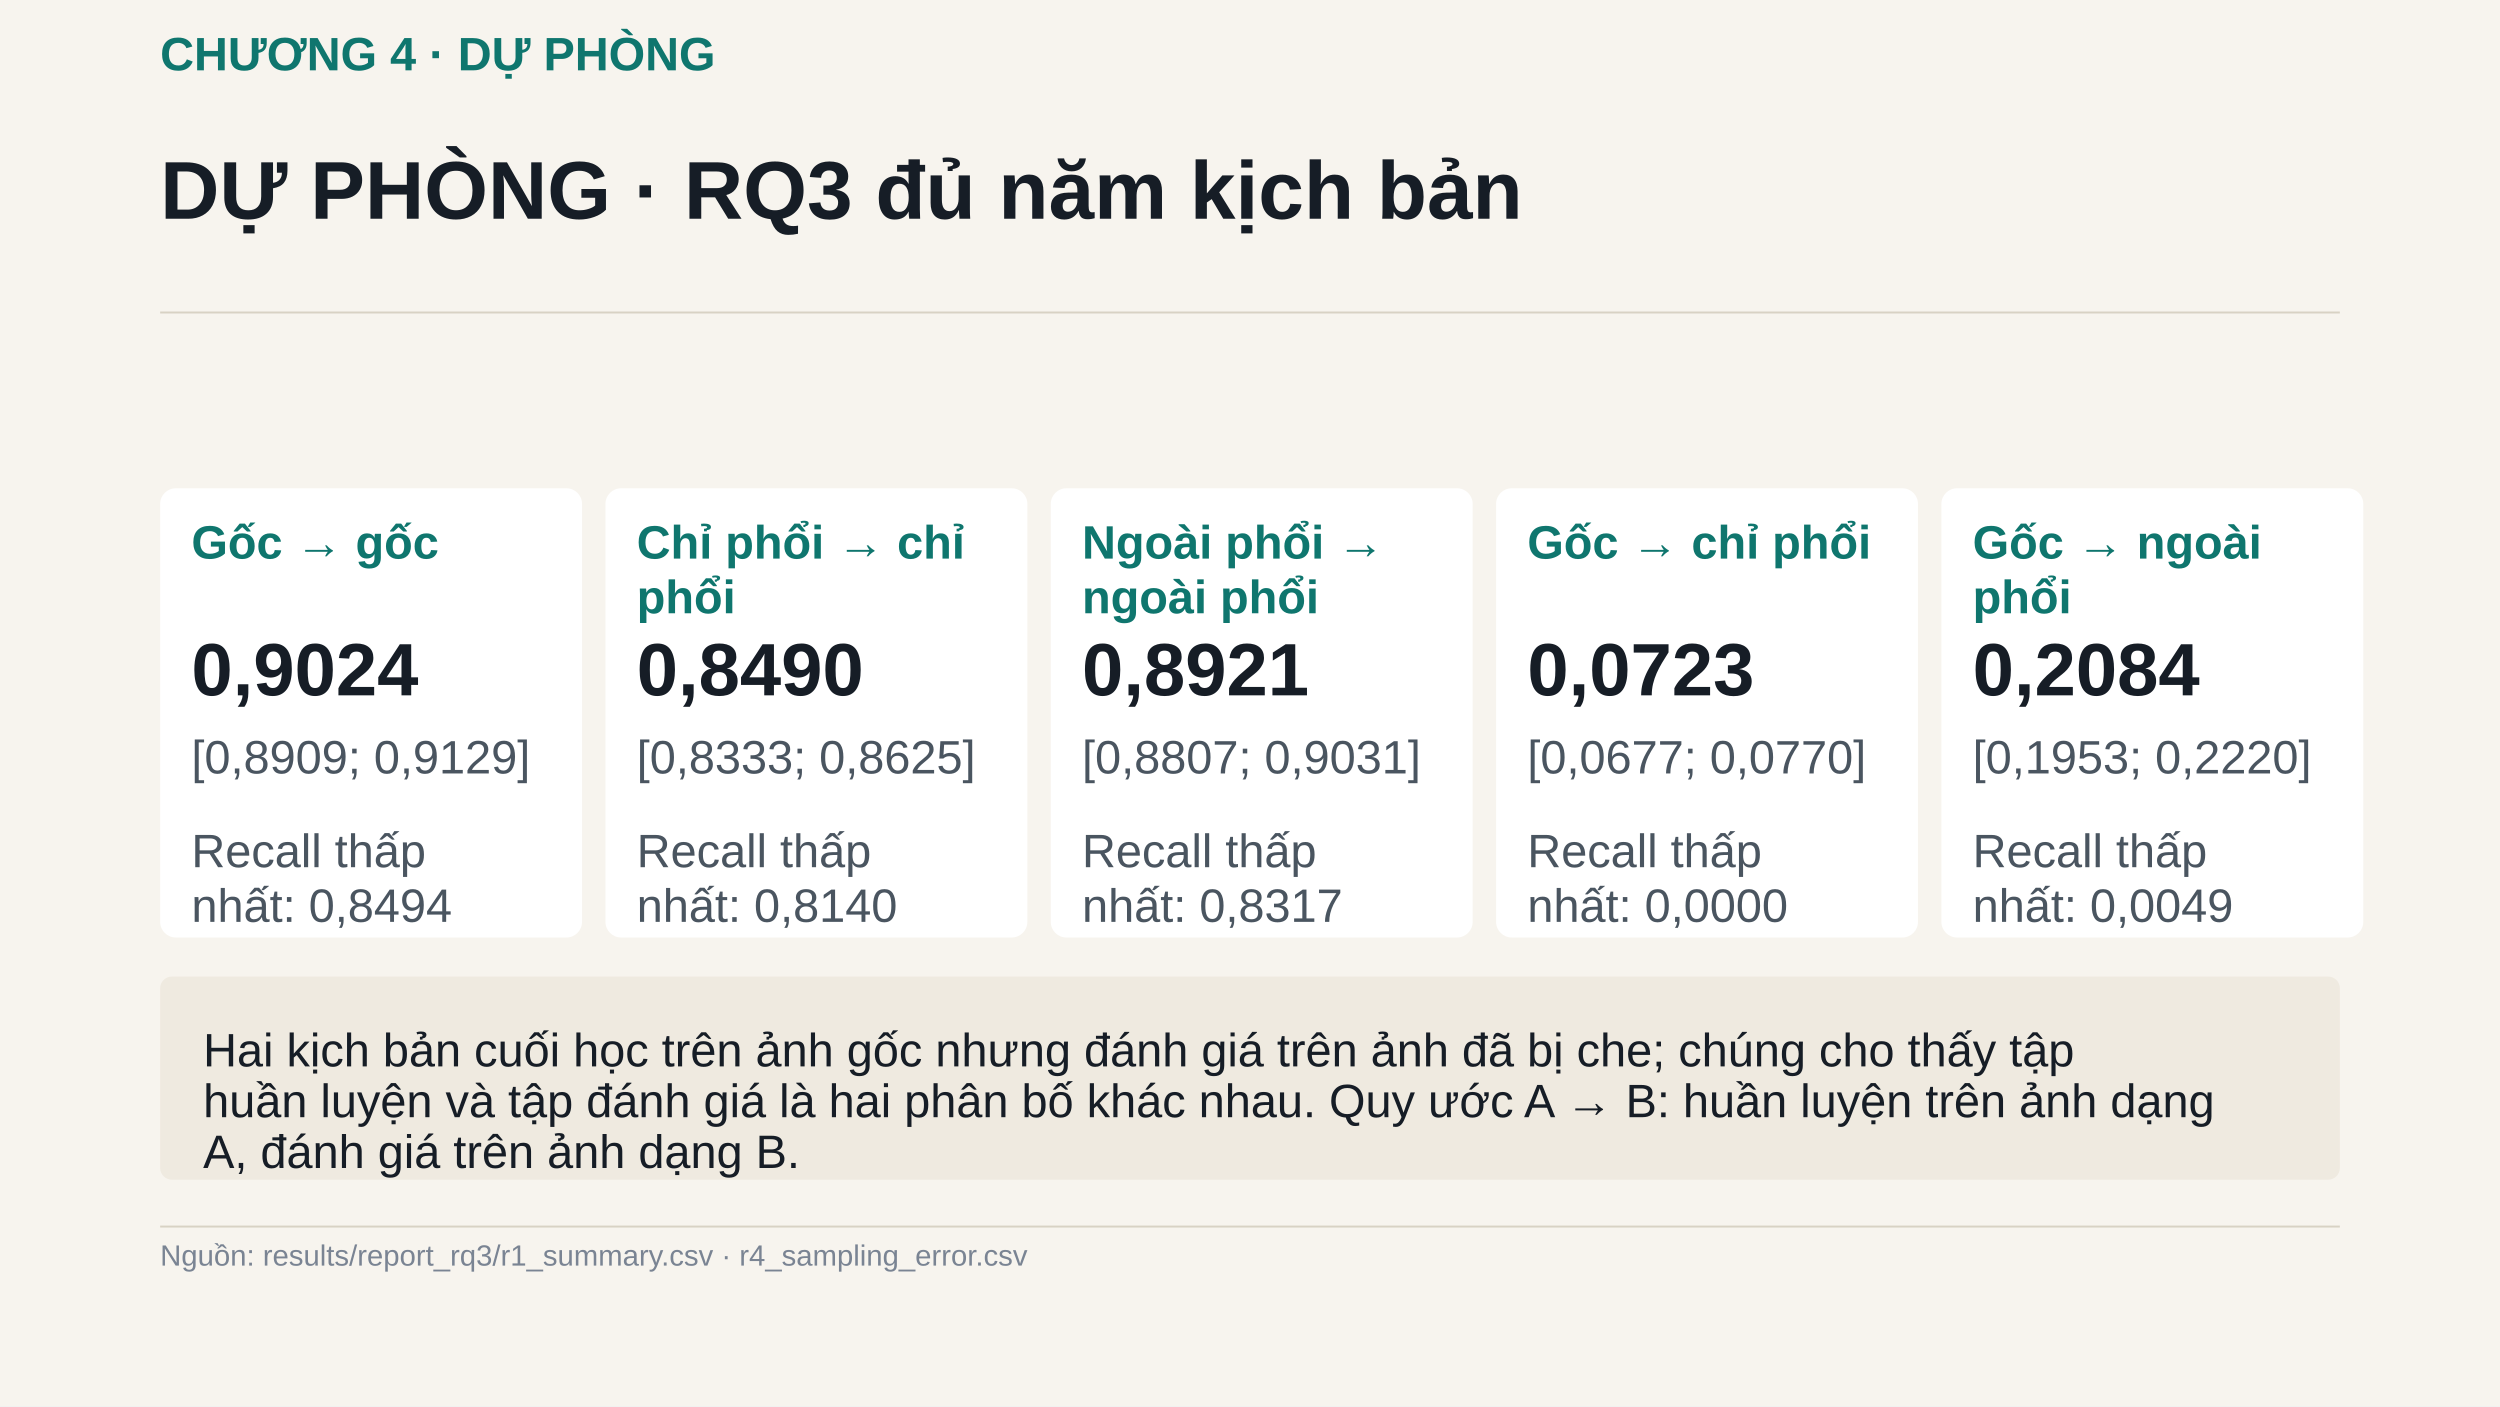
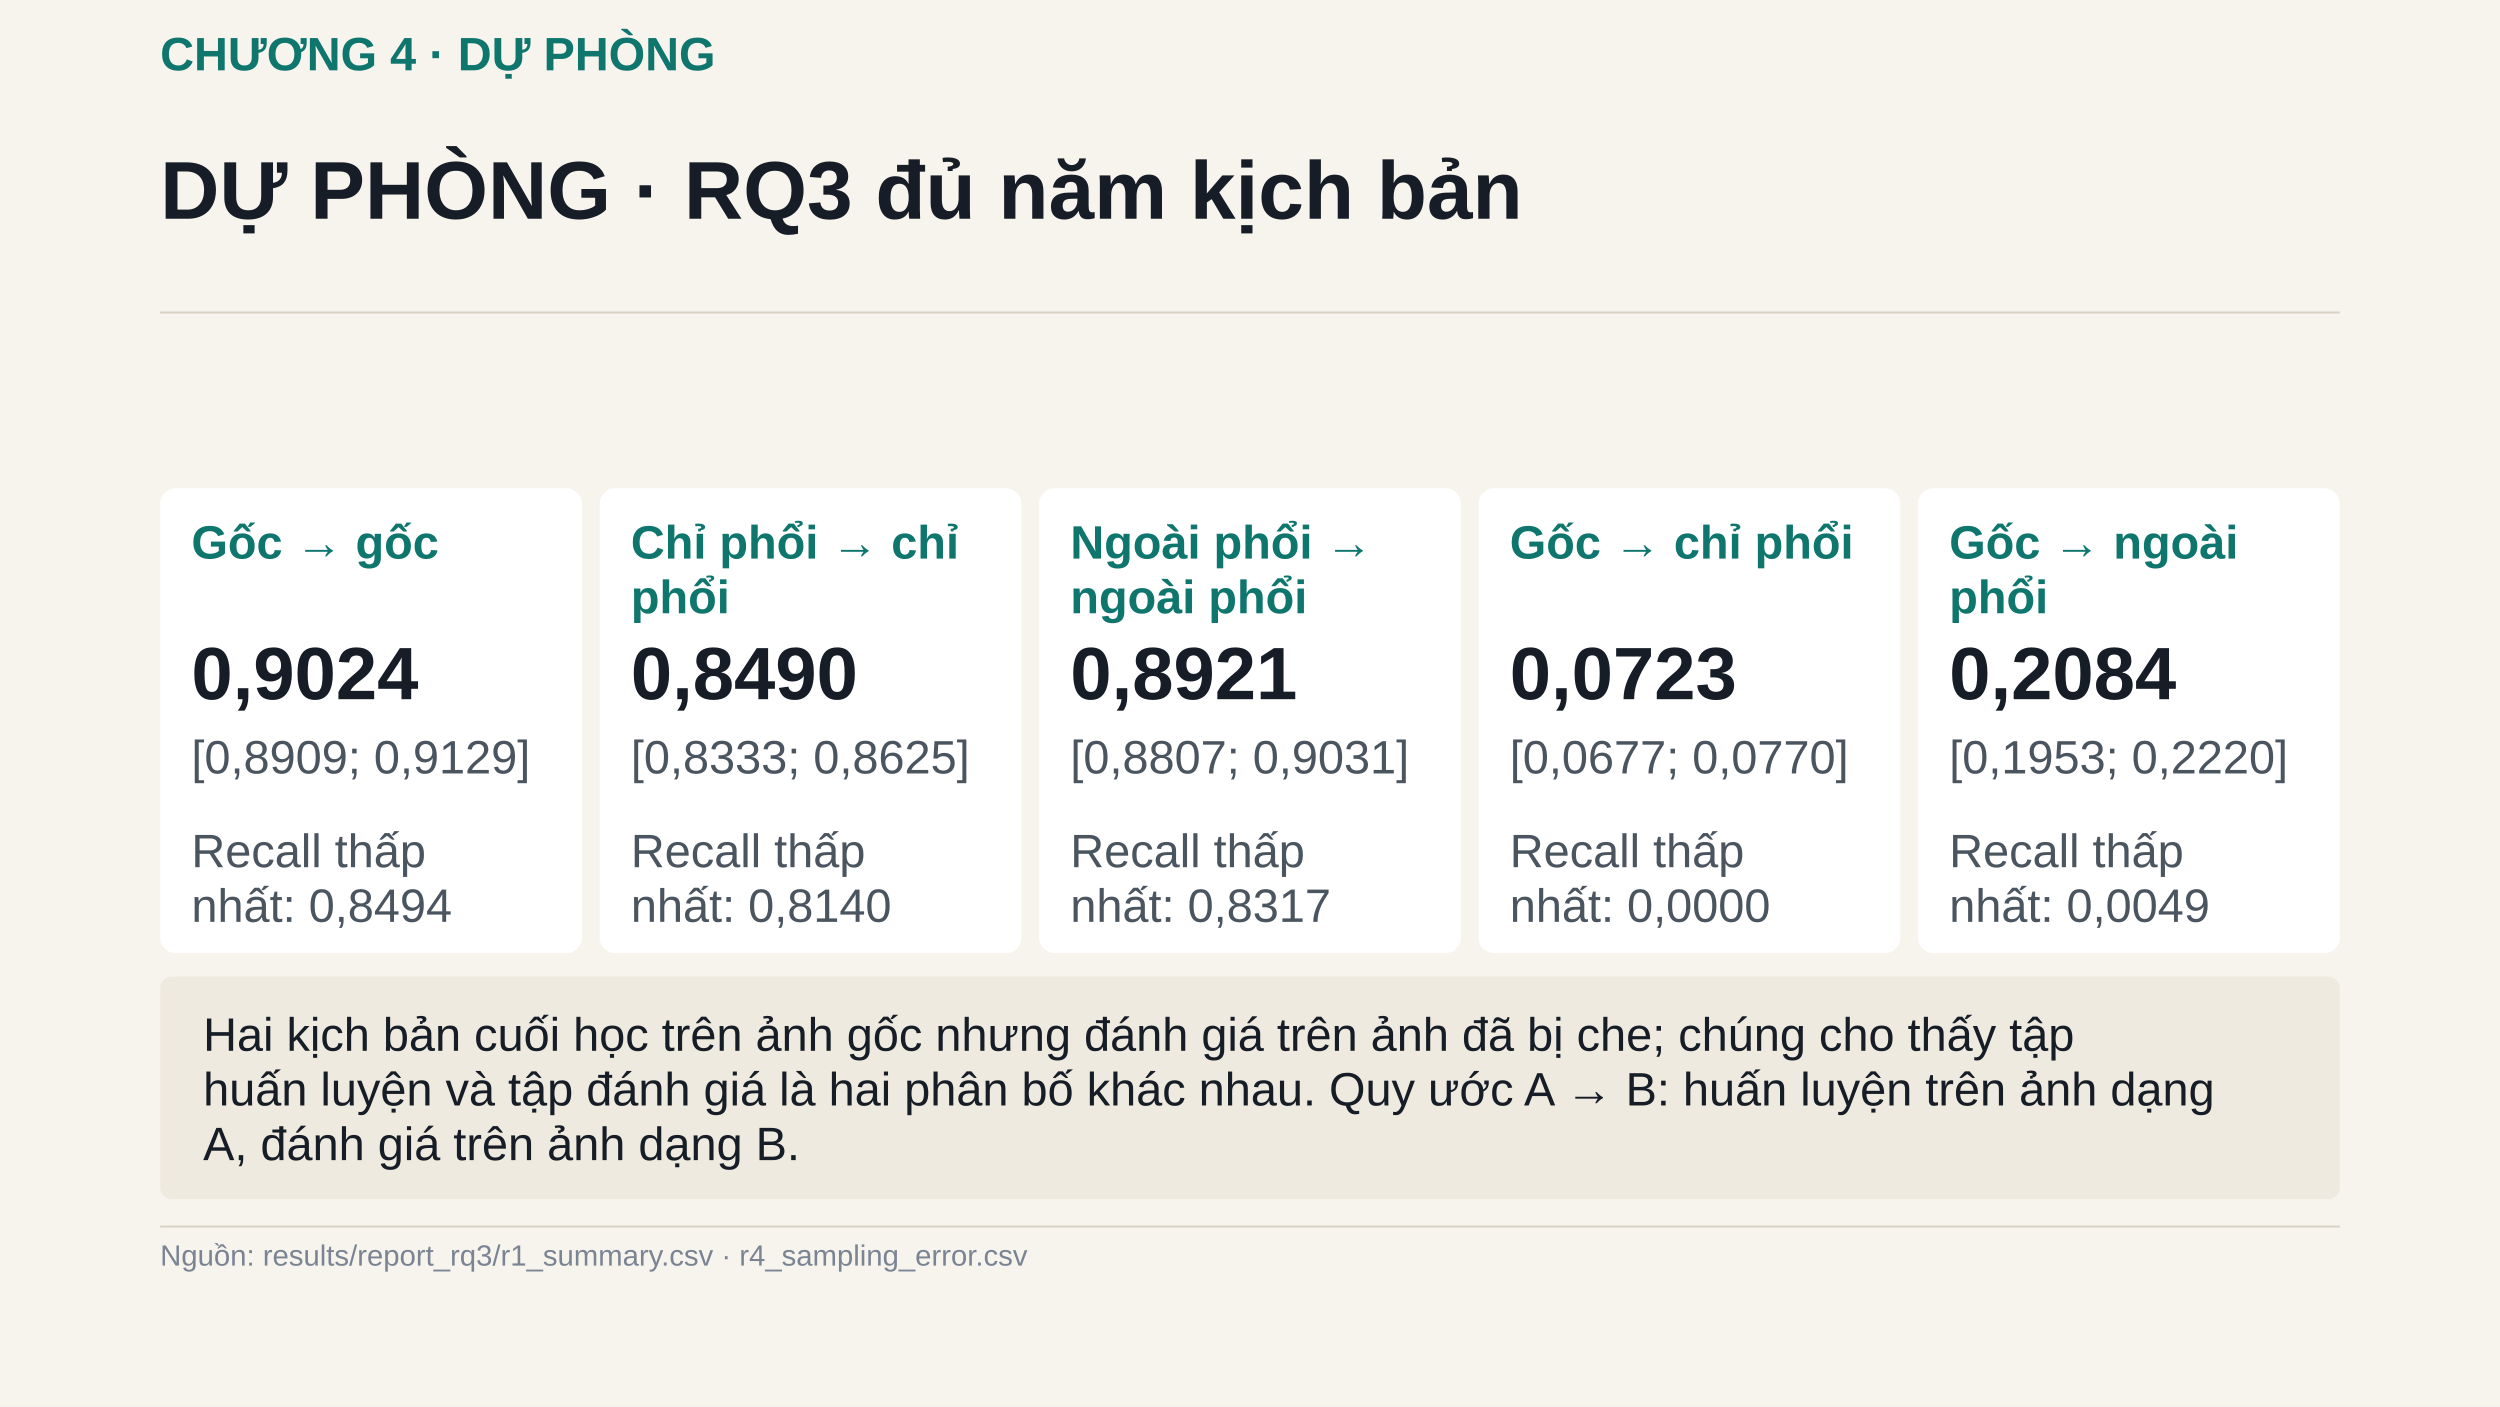
<svg xmlns="http://www.w3.org/2000/svg" width="1280" height="720" viewBox="0 0 1280 720" lang="vi-VN" font-family="Segoe UI, Arial, sans-serif" data-pptx-master="cxr_content_master" data-pptx-master-name="Nội dung CXR" data-pptx-layout="appendix" data-pptx-layout-name="Dự phòng">
  <rect id="master-background" x="0" y="0" width="1280" height="720" fill="#F7F4EE" data-pptx-layer="master" data-pptx-editable="false" />
  <line id="master-header-rule" x1="82" y1="160" x2="1198" y2="160" stroke="#D8D2C4" stroke-width="1" data-pptx-layer="master" data-pptx-editable="false" />
  <line id="master-footer-rule" x1="82" y1="628" x2="1198" y2="628" stroke="#D8D2C4" stroke-width="1" data-pptx-layer="master" data-pptx-editable="false" />
  <g id="b3-kicker" data-pptx-bounds="82 14 309 31">
    <text id="b3-kicker-text" x="82" y="36" font-size="24" fill="#0F766E" font-weight="700">
      <tspan x="82" y="36" fill="#0F766E" font-size="24">CHƯƠNG 4 · DỰ PHÒNG</tspan>
    </text>
  </g>
  <g id="title-slot" data-pptx-placeholder="title" data-pptx-idx="0" data-pptx-bounds="82 57 1116 97">
    <text id="b3-title-slot-carrier" x="82" y="112" font-size="42" fill="#161D26" data-pptx-carrier="true" font-weight="700">
      <tspan x="82">DỰ PHÒNG · RQ3 đủ năm kịch bản</tspan>
    </text>
  </g>
-   <g id="b3-sc0" data-pptx-bounds="82 250 216 230">
-     <rect id="b3-sc0-card" x="82" y="250" width="216" height="230" fill="#FFFFFF" rx="8" />
+   <g id="b3-sc0" data-pptx-bounds="82 250 216 238">
+     <rect id="b3-sc0-card" x="82" y="250" width="216" height="238" fill="#FFFFFF" rx="8" />
    <g id="b3-sc0-name" data-pptx-bounds="98 264 121 31">
      <text id="b3-sc0-name-text" x="98" y="286" font-size="24" fill="#0F766E" font-weight="700">
        <tspan x="98" y="286" fill="#0F766E" font-size="24">Gốc → gốc</tspan>
      </text>
    </g>
-     <g id="b3-sc0-val" data-pptx-bounds="98 322 128 49">
-       <text id="b3-sc0-val-text" x="98" y="356" font-size="38" fill="#161D26" font-weight="700">
-         <tspan x="98" y="356" fill="#161D26" font-size="38">0,9024</tspan>
+     <g id="b3-sc0-val" data-pptx-bounds="98 324 128 49">
+       <text id="b3-sc0-val-text" x="98" y="358" font-size="38" fill="#161D26" font-weight="700">
+         <tspan x="98" y="358" fill="#161D26" font-size="38">0,9024</tspan>
      </text>
    </g>
    <g id="b3-sc0-ci" data-pptx-bounds="98 374 178 31">
      <text id="b3-sc0-ci-text" x="98" y="396" font-size="24" fill="#4A5560">
        <tspan x="98" y="396" fill="#4A5560" font-size="24">[0,8909; 0,9129]</tspan>
      </text>
    </g>
    <g id="b3-sc0-recall" data-pptx-bounds="98 422 186 59">
      <text id="b3-sc0-recall-text" x="98" y="444" font-size="24" fill="#4A5560">
        <tspan x="98" y="444" fill="#4A5560" font-size="24">Recall thấp</tspan>
        <tspan x="98" y="472" fill="#4A5560" font-size="24">nhất: 0,8494</tspan>
      </text>
    </g>
  </g>
-   <g id="b3-sc1" data-pptx-bounds="310 250 216 230">
-     <rect id="b3-sc1-card" x="310" y="250" width="216" height="230" fill="#FFFFFF" rx="8" />
-     <g id="b3-sc1-name" data-pptx-bounds="326 264 186 59">
-       <text id="b3-sc1-name-text" x="326" y="286" font-size="24" fill="#0F766E" font-weight="700">
-         <tspan x="326" y="286" fill="#0F766E" font-size="24">Chỉ phổi → chỉ</tspan>
-         <tspan x="326" y="314" fill="#0F766E" font-size="24">phổi</tspan>
+   <g id="b3-sc1" data-pptx-bounds="307 250 216 238">
+     <rect id="b3-sc1-card" x="307" y="250" width="216" height="238" fill="#FFFFFF" rx="8" />
+     <g id="b3-sc1-name" data-pptx-bounds="323 264 186 59">
+       <text id="b3-sc1-name-text" x="323" y="286" font-size="24" fill="#0F766E" font-weight="700">
+         <tspan x="323" y="286" fill="#0F766E" font-size="24">Chỉ phổi → chỉ</tspan>
+         <tspan x="323" y="314" fill="#0F766E" font-size="24">phổi</tspan>
      </text>
    </g>
-     <g id="b3-sc1-val" data-pptx-bounds="326 322 128 49">
-       <text id="b3-sc1-val-text" x="326" y="356" font-size="38" fill="#161D26" font-weight="700">
-         <tspan x="326" y="356" fill="#161D26" font-size="38">0,8490</tspan>
+     <g id="b3-sc1-val" data-pptx-bounds="323 324 128 49">
+       <text id="b3-sc1-val-text" x="323" y="358" font-size="38" fill="#161D26" font-weight="700">
+         <tspan x="323" y="358" fill="#161D26" font-size="38">0,8490</tspan>
      </text>
    </g>
-     <g id="b3-sc1-ci" data-pptx-bounds="326 374 178 31">
-       <text id="b3-sc1-ci-text" x="326" y="396" font-size="24" fill="#4A5560">
-         <tspan x="326" y="396" fill="#4A5560" font-size="24">[0,8333; 0,8625]</tspan>
+     <g id="b3-sc1-ci" data-pptx-bounds="323 374 178 31">
+       <text id="b3-sc1-ci-text" x="323" y="396" font-size="24" fill="#4A5560">
+         <tspan x="323" y="396" fill="#4A5560" font-size="24">[0,8333; 0,8625]</tspan>
      </text>
    </g>
-     <g id="b3-sc1-recall" data-pptx-bounds="326 422 186 59">
-       <text id="b3-sc1-recall-text" x="326" y="444" font-size="24" fill="#4A5560">
-         <tspan x="326" y="444" fill="#4A5560" font-size="24">Recall thấp</tspan>
-         <tspan x="326" y="472" fill="#4A5560" font-size="24">nhất: 0,8140</tspan>
+     <g id="b3-sc1-recall" data-pptx-bounds="323 422 186 59">
+       <text id="b3-sc1-recall-text" x="323" y="444" font-size="24" fill="#4A5560">
+         <tspan x="323" y="444" fill="#4A5560" font-size="24">Recall thấp</tspan>
+         <tspan x="323" y="472" fill="#4A5560" font-size="24">nhất: 0,8140</tspan>
      </text>
    </g>
  </g>
-   <g id="b3-sc2" data-pptx-bounds="538 250 216 230">
-     <rect id="b3-sc2-card" x="538" y="250" width="216" height="230" fill="#FFFFFF" rx="8" />
-     <g id="b3-sc2-name" data-pptx-bounds="554 264 186 59">
-       <text id="b3-sc2-name-text" x="554" y="286" font-size="24" fill="#0F766E" font-weight="700">
-         <tspan x="554" y="286" fill="#0F766E" font-size="24">Ngoài phổi →</tspan>
-         <tspan x="554" y="314" fill="#0F766E" font-size="24">ngoài phổi</tspan>
+   <g id="b3-sc2" data-pptx-bounds="532 250 216 238">
+     <rect id="b3-sc2-card" x="532" y="250" width="216" height="238" fill="#FFFFFF" rx="8" />
+     <g id="b3-sc2-name" data-pptx-bounds="548 264 186 59">
+       <text id="b3-sc2-name-text" x="548" y="286" font-size="24" fill="#0F766E" font-weight="700">
+         <tspan x="548" y="286" fill="#0F766E" font-size="24">Ngoài phổi →</tspan>
+         <tspan x="548" y="314" fill="#0F766E" font-size="24">ngoài phổi</tspan>
      </text>
    </g>
-     <g id="b3-sc2-val" data-pptx-bounds="554 322 128 49">
-       <text id="b3-sc2-val-text" x="554" y="356" font-size="38" fill="#161D26" font-weight="700">
-         <tspan x="554" y="356" fill="#161D26" font-size="38">0,8921</tspan>
+     <g id="b3-sc2-val" data-pptx-bounds="548 324 128 49">
+       <text id="b3-sc2-val-text" x="548" y="358" font-size="38" fill="#161D26" font-weight="700">
+         <tspan x="548" y="358" fill="#161D26" font-size="38">0,8921</tspan>
      </text>
    </g>
-     <g id="b3-sc2-ci" data-pptx-bounds="554 374 178 31">
-       <text id="b3-sc2-ci-text" x="554" y="396" font-size="24" fill="#4A5560">
-         <tspan x="554" y="396" fill="#4A5560" font-size="24">[0,8807; 0,9031]</tspan>
+     <g id="b3-sc2-ci" data-pptx-bounds="548 374 178 31">
+       <text id="b3-sc2-ci-text" x="548" y="396" font-size="24" fill="#4A5560">
+         <tspan x="548" y="396" fill="#4A5560" font-size="24">[0,8807; 0,9031]</tspan>
      </text>
    </g>
-     <g id="b3-sc2-recall" data-pptx-bounds="554 422 186 59">
-       <text id="b3-sc2-recall-text" x="554" y="444" font-size="24" fill="#4A5560">
-         <tspan x="554" y="444" fill="#4A5560" font-size="24">Recall thấp</tspan>
-         <tspan x="554" y="472" fill="#4A5560" font-size="24">nhất: 0,8317</tspan>
+     <g id="b3-sc2-recall" data-pptx-bounds="548 422 186 59">
+       <text id="b3-sc2-recall-text" x="548" y="444" font-size="24" fill="#4A5560">
+         <tspan x="548" y="444" fill="#4A5560" font-size="24">Recall thấp</tspan>
+         <tspan x="548" y="472" fill="#4A5560" font-size="24">nhất: 0,8317</tspan>
      </text>
    </g>
  </g>
-   <g id="b3-sc3" data-pptx-bounds="766 250 216 230">
-     <rect id="b3-sc3-card" x="766" y="250" width="216" height="230" fill="#FFFFFF" rx="8" />
-     <g id="b3-sc3-name" data-pptx-bounds="782 264 173 31">
-       <text id="b3-sc3-name-text" x="782" y="286" font-size="24" fill="#0F766E" font-weight="700">
-         <tspan x="782" y="286" fill="#0F766E" font-size="24">Gốc → chỉ phổi</tspan>
+   <g id="b3-sc3" data-pptx-bounds="757 250 216 238">
+     <rect id="b3-sc3-card" x="757" y="250" width="216" height="238" fill="#FFFFFF" rx="8" />
+     <g id="b3-sc3-name" data-pptx-bounds="773 264 173 31">
+       <text id="b3-sc3-name-text" x="773" y="286" font-size="24" fill="#0F766E" font-weight="700">
+         <tspan x="773" y="286" fill="#0F766E" font-size="24">Gốc → chỉ phổi</tspan>
      </text>
    </g>
-     <g id="b3-sc3-val" data-pptx-bounds="782 322 128 49">
-       <text id="b3-sc3-val-text" x="782" y="356" font-size="38" fill="#161D26" font-weight="700">
-         <tspan x="782" y="356" fill="#161D26" font-size="38">0,0723</tspan>
+     <g id="b3-sc3-val" data-pptx-bounds="773 324 128 49">
+       <text id="b3-sc3-val-text" x="773" y="358" font-size="38" fill="#161D26" font-weight="700">
+         <tspan x="773" y="358" fill="#161D26" font-size="38">0,0723</tspan>
      </text>
    </g>
-     <g id="b3-sc3-ci" data-pptx-bounds="782 374 178 31">
-       <text id="b3-sc3-ci-text" x="782" y="396" font-size="24" fill="#4A5560">
-         <tspan x="782" y="396" fill="#4A5560" font-size="24">[0,0677; 0,0770]</tspan>
+     <g id="b3-sc3-ci" data-pptx-bounds="773 374 178 31">
+       <text id="b3-sc3-ci-text" x="773" y="396" font-size="24" fill="#4A5560">
+         <tspan x="773" y="396" fill="#4A5560" font-size="24">[0,0677; 0,0770]</tspan>
      </text>
    </g>
-     <g id="b3-sc3-recall" data-pptx-bounds="782 422 186 59">
-       <text id="b3-sc3-recall-text" x="782" y="444" font-size="24" fill="#4A5560">
-         <tspan x="782" y="444" fill="#4A5560" font-size="24">Recall thấp</tspan>
-         <tspan x="782" y="472" fill="#4A5560" font-size="24">nhất: 0,0000</tspan>
+     <g id="b3-sc3-recall" data-pptx-bounds="773 422 186 59">
+       <text id="b3-sc3-recall-text" x="773" y="444" font-size="24" fill="#4A5560">
+         <tspan x="773" y="444" fill="#4A5560" font-size="24">Recall thấp</tspan>
+         <tspan x="773" y="472" fill="#4A5560" font-size="24">nhất: 0,0000</tspan>
      </text>
    </g>
  </g>
-   <g id="b3-sc4" data-pptx-bounds="994 250 216 230">
-     <rect id="b3-sc4-card" x="994" y="250" width="216" height="230" fill="#FFFFFF" rx="8" />
-     <g id="b3-sc4-name" data-pptx-bounds="1010 264 186 59">
-       <text id="b3-sc4-name-text" x="1010" y="286" font-size="24" fill="#0F766E" font-weight="700">
-         <tspan x="1010" y="286" fill="#0F766E" font-size="24">Gốc → ngoài</tspan>
-         <tspan x="1010" y="314" fill="#0F766E" font-size="24">phổi</tspan>
+   <g id="b3-sc4" data-pptx-bounds="982 250 216 238">
+     <rect id="b3-sc4-card" x="982" y="250" width="216" height="238" fill="#FFFFFF" rx="8" />
+     <g id="b3-sc4-name" data-pptx-bounds="998 264 186 59">
+       <text id="b3-sc4-name-text" x="998" y="286" font-size="24" fill="#0F766E" font-weight="700">
+         <tspan x="998" y="286" fill="#0F766E" font-size="24">Gốc → ngoài</tspan>
+         <tspan x="998" y="314" fill="#0F766E" font-size="24">phổi</tspan>
      </text>
    </g>
-     <g id="b3-sc4-val" data-pptx-bounds="1010 322 128 49">
-       <text id="b3-sc4-val-text" x="1010" y="356" font-size="38" fill="#161D26" font-weight="700">
-         <tspan x="1010" y="356" fill="#161D26" font-size="38">0,2084</tspan>
+     <g id="b3-sc4-val" data-pptx-bounds="998 324 128 49">
+       <text id="b3-sc4-val-text" x="998" y="358" font-size="38" fill="#161D26" font-weight="700">
+         <tspan x="998" y="358" fill="#161D26" font-size="38">0,2084</tspan>
      </text>
    </g>
-     <g id="b3-sc4-ci" data-pptx-bounds="1010 374 178 31">
-       <text id="b3-sc4-ci-text" x="1010" y="396" font-size="24" fill="#4A5560">
-         <tspan x="1010" y="396" fill="#4A5560" font-size="24">[0,1953; 0,2220]</tspan>
+     <g id="b3-sc4-ci" data-pptx-bounds="998 374 178 31">
+       <text id="b3-sc4-ci-text" x="998" y="396" font-size="24" fill="#4A5560">
+         <tspan x="998" y="396" fill="#4A5560" font-size="24">[0,1953; 0,2220]</tspan>
      </text>
    </g>
-     <g id="b3-sc4-recall" data-pptx-bounds="1010 422 186 59">
-       <text id="b3-sc4-recall-text" x="1010" y="444" font-size="24" fill="#4A5560">
-         <tspan x="1010" y="444" fill="#4A5560" font-size="24">Recall thấp</tspan>
-         <tspan x="1010" y="472" fill="#4A5560" font-size="24">nhất: 0,0049</tspan>
+     <g id="b3-sc4-recall" data-pptx-bounds="998 422 186 59">
+       <text id="b3-sc4-recall-text" x="998" y="444" font-size="24" fill="#4A5560">
+         <tspan x="998" y="444" fill="#4A5560" font-size="24">Recall thấp</tspan>
+         <tspan x="998" y="472" fill="#4A5560" font-size="24">nhất: 0,0049</tspan>
      </text>
    </g>
  </g>
-   <g id="b3-note" data-pptx-bounds="82 500 1116 104">
-     <rect id="b3-note-card" x="82" y="500" width="1116" height="104" fill="#EFEAE0" rx="6" />
-     <g id="b3-note-text" data-pptx-bounds="104 524 1074 83">
-       <text id="b3-note-text-text" x="104" y="546" font-size="24" fill="#161D26">
-         <tspan x="104" y="546" fill="#161D26" font-size="24">Hai kịch bản cuối học trên ảnh gốc nhưng đánh giá trên ảnh đã bị che; chúng cho thấy tập</tspan>
-         <tspan x="104" y="572" fill="#161D26" font-size="24">huần luyện và tập đánh giá là hai phân bố khác nhau. Quy ước A → B: huần luyện trên ảnh dạng</tspan>
-         <tspan x="104" y="598" fill="#161D26" font-size="24">A, đánh giá trên ảnh dạng B.</tspan>
+   <g id="b3-note" data-pptx-bounds="82 500 1116 114">
+     <rect id="b3-note-card" x="82" y="500" width="1116" height="114" fill="#EFEAE0" rx="6" />
+     <g id="b3-note-text" data-pptx-bounds="104 516 1074 87">
+       <text id="b3-note-text-text" x="104" y="538" font-size="24" fill="#161D26">
+         <tspan x="104" y="538" fill="#161D26" font-size="24">Hai kịch bản cuối học trên ảnh gốc nhưng đánh giá trên ảnh đã bị che; chúng cho thấy tập</tspan>
+         <tspan x="104" y="566" fill="#161D26" font-size="24">huấn luyện và tập đánh giá là hai phân bố khác nhau. Quy ước A → B: huấn luyện trên ảnh dạng</tspan>
+         <tspan x="104" y="594" fill="#161D26" font-size="24">A, đánh giá trên ảnh dạng B.</tspan>
      </text>
    </g>
  </g>
  <g id="footer-slot" data-pptx-placeholder="footer" data-pptx-idx="1" data-pptx-bounds="82 634 900 24">
    <text id="b3-footer-carrier-carrier" x="82" y="648" font-size="15" fill="#7A8493" data-pptx-carrier="true">
      <tspan x="82" y="648" fill="#7A8493" font-size="15">Nguồn: results/report_rq3/r1_summary.csv · r4_sampling_error.csv</tspan>
    </text>
  </g>
</svg>
